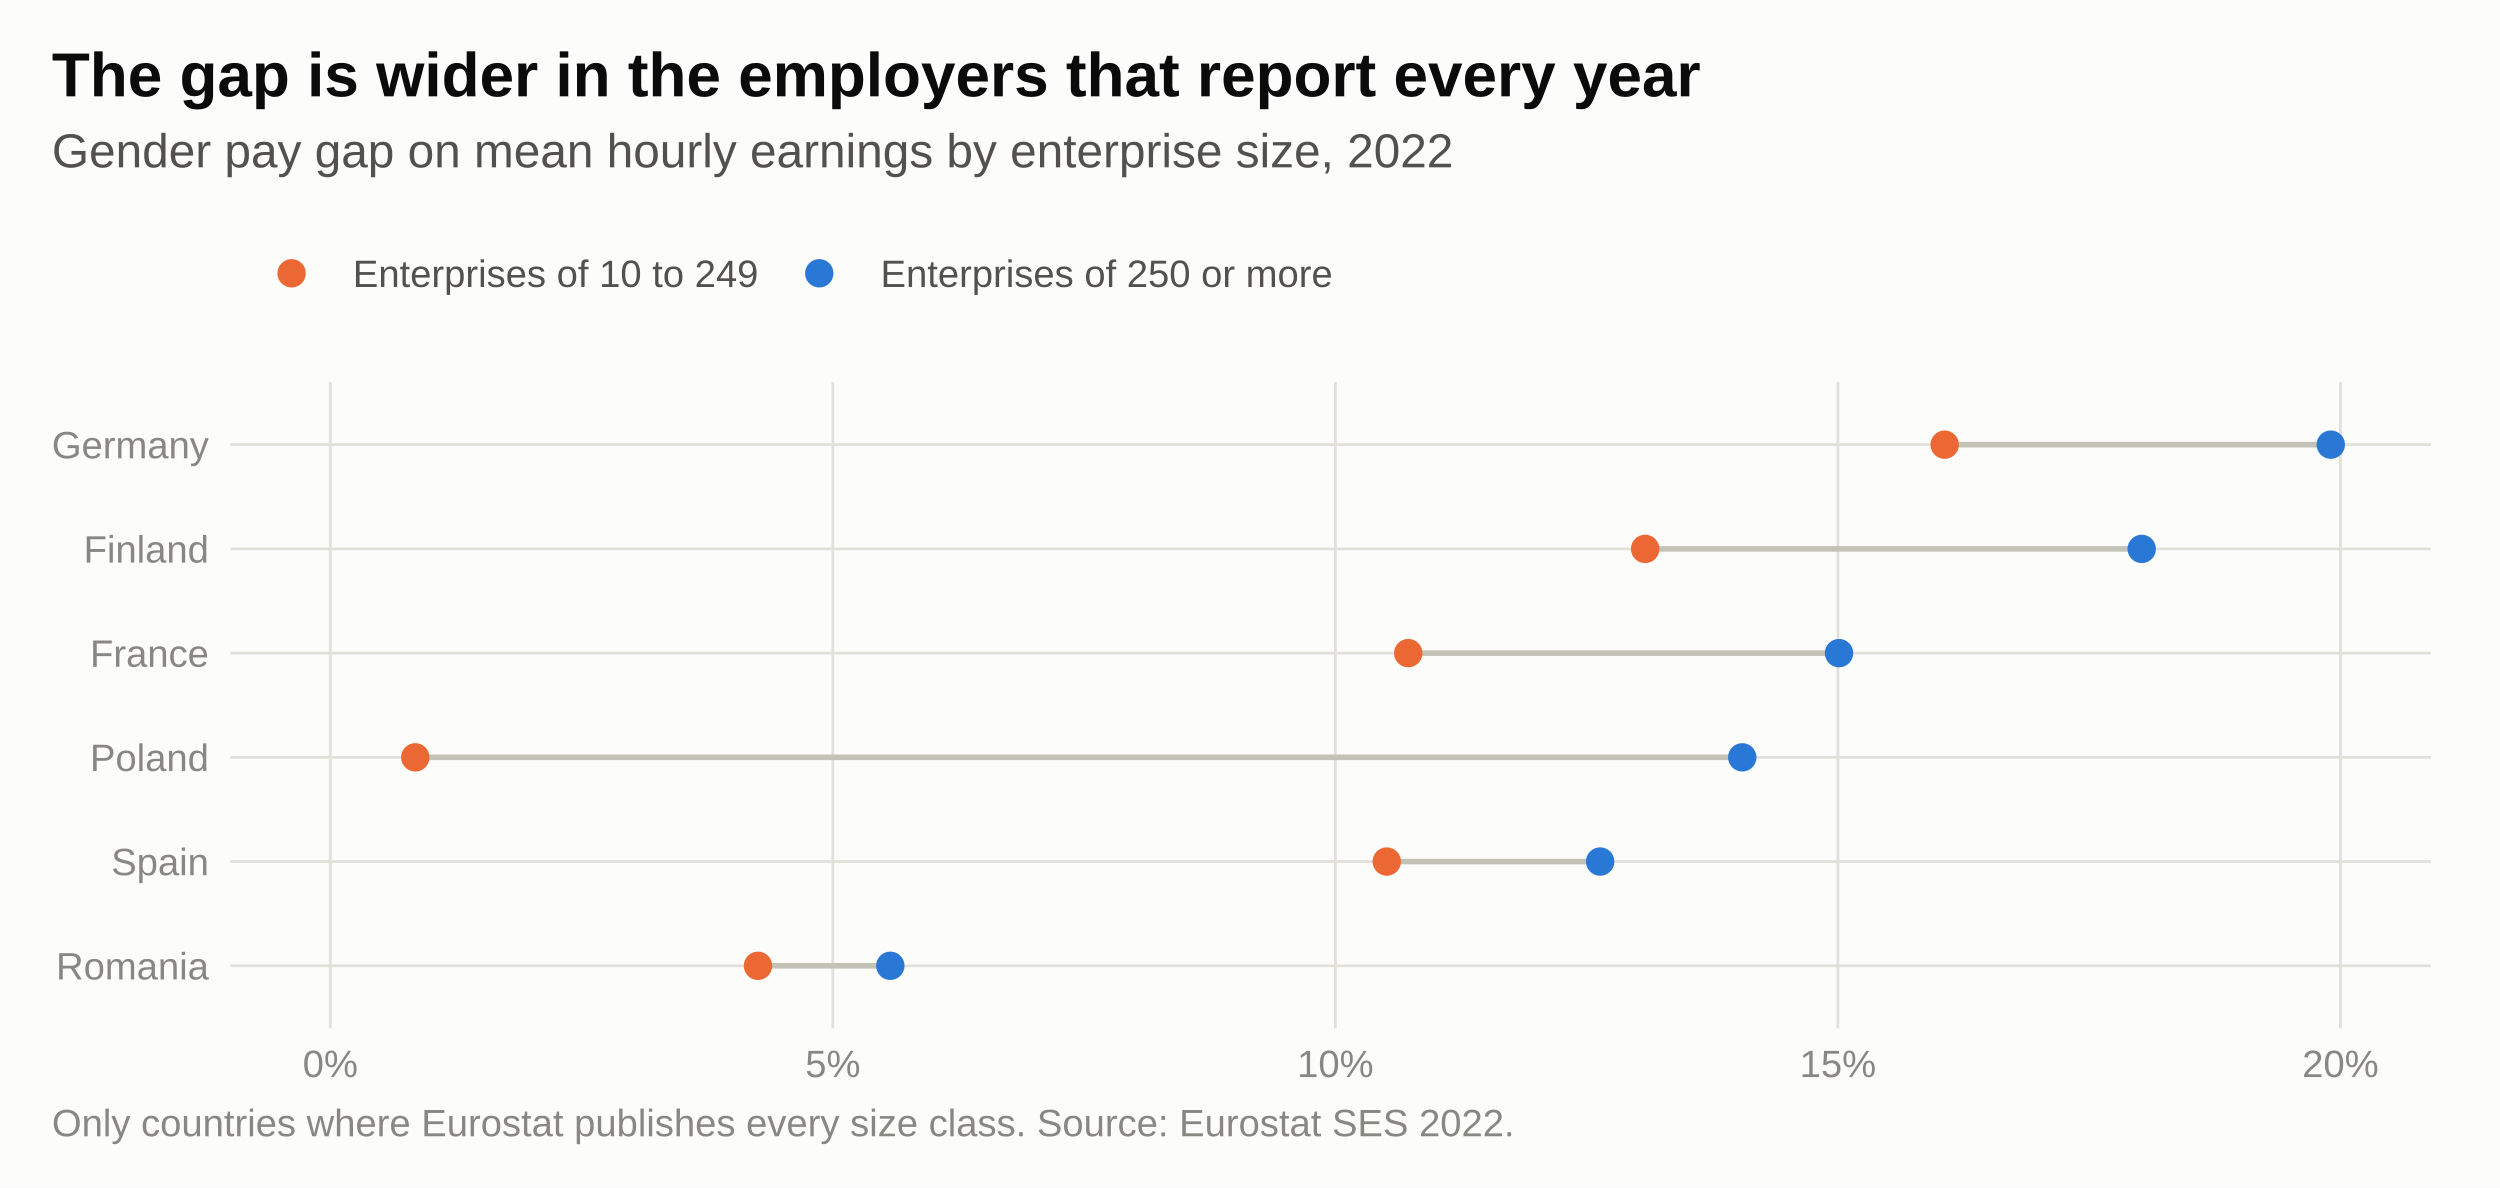
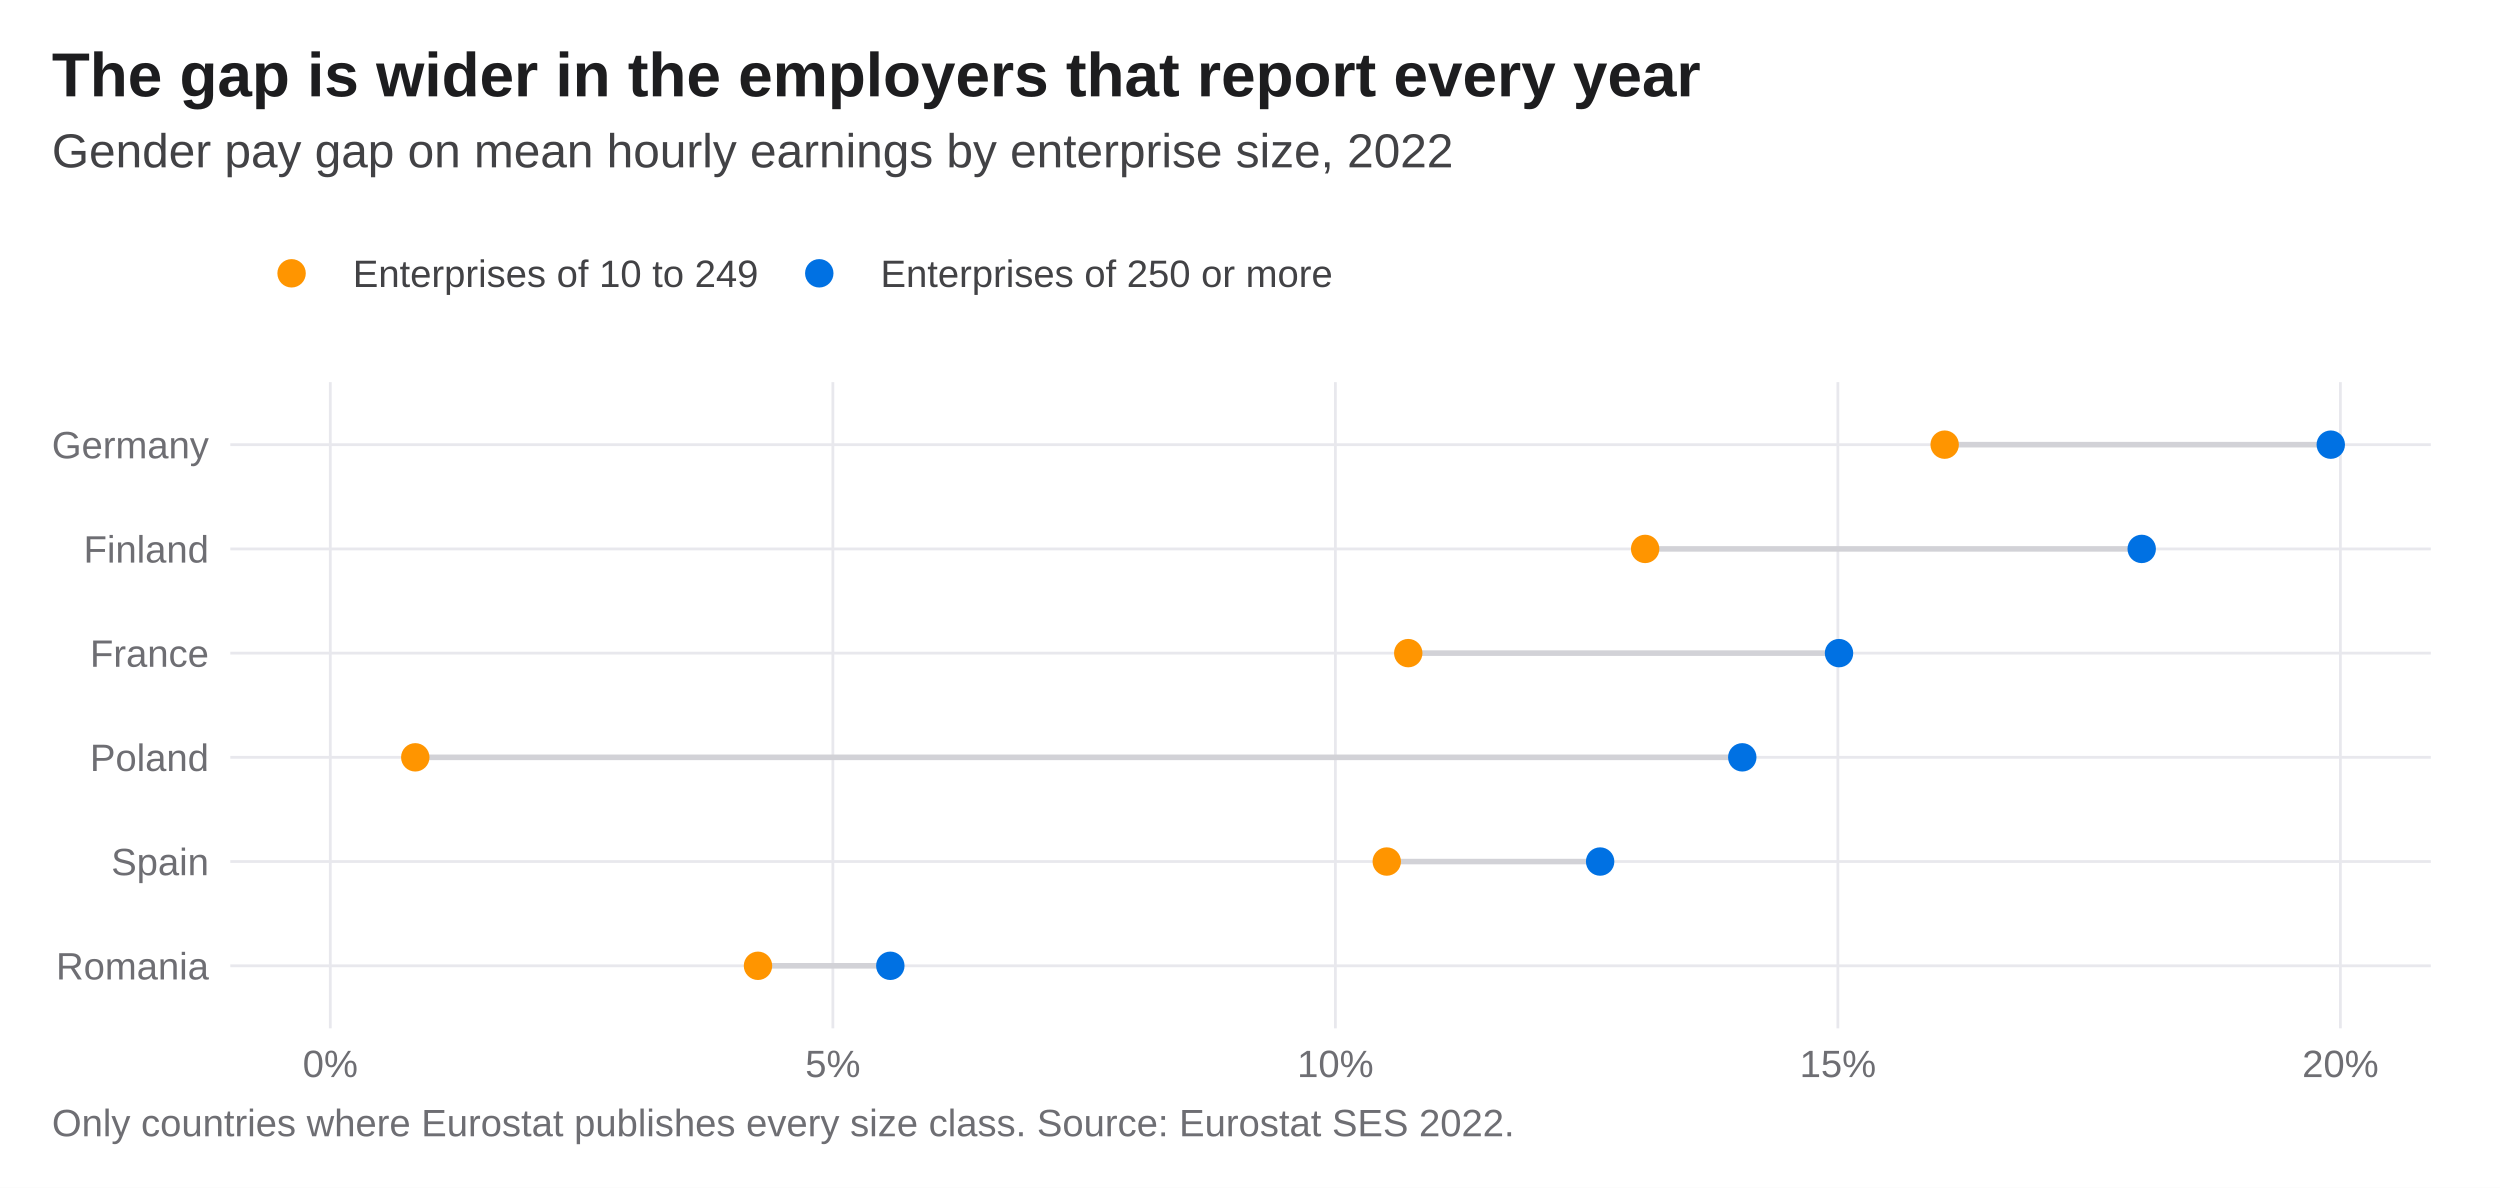
<svg xmlns="http://www.w3.org/2000/svg" width="576.00pt" height="273.60pt" viewBox="0 0 576.00 273.60">
  <g class="svglite">
    <defs>
      <style type="text/css">
    .svglite line, .svglite polyline, .svglite polygon, .svglite path, .svglite rect, .svglite circle {
      fill: none;
      stroke: #000000;
      stroke-linecap: round;
      stroke-linejoin: round;
      stroke-miterlimit: 10.00;
    }
    .svglite text {
      white-space: pre;
    }
    .svglite g.glyphgroup path {
      fill: inherit;
      stroke: none;
    }
  </style>
    </defs>
-     <rect width="100%" height="100%" style="stroke: none; fill: #FCFCFB;" />
+     <rect width="100%" height="100%" style="stroke: none; fill: #FFFFFF;" />
    <defs>
      <clipPath id="cpMC4wMHw1NzYuMDB8MC4wMHwyNzMuNjA=">
        <rect x="0.00" y="0.00" width="576.00" height="273.60" />
      </clipPath>
    </defs>
    <g clip-path="url(#cpMC4wMHw1NzYuMDB8MC4wMHwyNzMuNjA=)">
-       <rect x="0.00" y="0" width="576.00" height="273.60" style="stroke-width: 1.07; stroke: none; fill: #FCFCFB;" />
+       <rect x="0.00" y="0" width="576.00" height="273.60" style="stroke-width: 1.07; stroke: none; fill: #FFFFFF;" />
    </g>
    <defs>
      <clipPath id="cpNTMuMDZ8NTYwLjA2fDg4LjA1fDIzNi45Mw==">
        <rect x="53.06" y="88.05" width="507.00" height="148.88" />
      </clipPath>
    </defs>
    <g clip-path="url(#cpNTMuMDZ8NTYwLjA2fDg4LjA1fDIzNi45Mw==)">
-       <rect x="53.06" y="88.05" width="507.00" height="148.88" style="stroke-width: 1.07; stroke: none; fill: #FCFCFB;" />
-       <polyline points="53.06,222.52 560.06,222.52 " style="stroke-width: 0.64; stroke: #E1E0D9; stroke-linecap: butt;" />
-       <polyline points="53.06,198.50 560.06,198.50 " style="stroke-width: 0.64; stroke: #E1E0D9; stroke-linecap: butt;" />
-       <polyline points="53.06,174.49 560.06,174.49 " style="stroke-width: 0.64; stroke: #E1E0D9; stroke-linecap: butt;" />
-       <polyline points="53.06,150.48 560.06,150.48 " style="stroke-width: 0.64; stroke: #E1E0D9; stroke-linecap: butt;" />
-       <polyline points="53.06,126.47 560.06,126.47 " style="stroke-width: 0.64; stroke: #E1E0D9; stroke-linecap: butt;" />
-       <polyline points="53.06,102.45 560.06,102.45 " style="stroke-width: 0.64; stroke: #E1E0D9; stroke-linecap: butt;" />
-       <polyline points="76.10,236.93 76.10,88.05 " style="stroke-width: 0.64; stroke: #E1E0D9; stroke-linecap: butt;" />
-       <polyline points="191.89,236.93 191.89,88.05 " style="stroke-width: 0.64; stroke: #E1E0D9; stroke-linecap: butt;" />
-       <polyline points="307.67,236.93 307.67,88.05 " style="stroke-width: 0.64; stroke: #E1E0D9; stroke-linecap: butt;" />
-       <polyline points="423.45,236.93 423.45,88.05 " style="stroke-width: 0.64; stroke: #E1E0D9; stroke-linecap: butt;" />
-       <polyline points="539.23,236.93 539.23,88.05 " style="stroke-width: 0.64; stroke: #E1E0D9; stroke-linecap: butt;" />
-       <line x1="174.64" y1="222.52" x2="205.13" y2="222.52" style="stroke-width: 1.28; stroke: #C3C2B7; stroke-linecap: butt;" />
-       <line x1="319.51" y1="198.50" x2="368.67" y2="198.50" style="stroke-width: 1.28; stroke: #C3C2B7; stroke-linecap: butt;" />
-       <line x1="95.68" y1="174.49" x2="401.42" y2="174.49" style="stroke-width: 1.28; stroke: #C3C2B7; stroke-linecap: butt;" />
-       <line x1="324.46" y1="150.48" x2="423.71" y2="150.48" style="stroke-width: 1.28; stroke: #C3C2B7; stroke-linecap: butt;" />
-       <line x1="379.04" y1="126.47" x2="493.45" y2="126.47" style="stroke-width: 1.28; stroke: #C3C2B7; stroke-linecap: butt;" />
-       <line x1="448.05" y1="102.45" x2="537.01" y2="102.45" style="stroke-width: 1.28; stroke: #C3C2B7; stroke-linecap: butt;" />
-       <circle cx="174.64" cy="222.52" r="2.92" style="stroke-width: 0.71; stroke: #EB6834; fill: #EB6834;" />
-       <circle cx="319.51" cy="198.50" r="2.92" style="stroke-width: 0.71; stroke: #EB6834; fill: #EB6834;" />
-       <circle cx="95.68" cy="174.49" r="2.92" style="stroke-width: 0.71; stroke: #EB6834; fill: #EB6834;" />
-       <circle cx="324.46" cy="150.48" r="2.92" style="stroke-width: 0.71; stroke: #EB6834; fill: #EB6834;" />
-       <circle cx="379.04" cy="126.47" r="2.92" style="stroke-width: 0.71; stroke: #EB6834; fill: #EB6834;" />
-       <circle cx="448.05" cy="102.45" r="2.92" style="stroke-width: 0.71; stroke: #EB6834; fill: #EB6834;" />
-       <circle cx="205.13" cy="222.52" r="2.92" style="stroke-width: 0.71; stroke: #2A78D6; fill: #2A78D6;" />
-       <circle cx="368.67" cy="198.50" r="2.92" style="stroke-width: 0.71; stroke: #2A78D6; fill: #2A78D6;" />
-       <circle cx="401.42" cy="174.49" r="2.92" style="stroke-width: 0.71; stroke: #2A78D6; fill: #2A78D6;" />
-       <circle cx="423.71" cy="150.48" r="2.92" style="stroke-width: 0.71; stroke: #2A78D6; fill: #2A78D6;" />
-       <circle cx="493.45" cy="126.47" r="2.92" style="stroke-width: 0.71; stroke: #2A78D6; fill: #2A78D6;" />
-       <circle cx="537.01" cy="102.45" r="2.92" style="stroke-width: 0.71; stroke: #2A78D6; fill: #2A78D6;" />
+       <rect x="53.06" y="88.05" width="507.00" height="148.88" style="stroke-width: 1.07; stroke: none; fill: #FFFFFF;" />
+       <polyline points="53.06,222.52 560.06,222.52 " style="stroke-width: 0.64; stroke: #E8E8ED; stroke-linecap: butt;" />
+       <polyline points="53.06,198.50 560.06,198.50 " style="stroke-width: 0.64; stroke: #E8E8ED; stroke-linecap: butt;" />
+       <polyline points="53.06,174.49 560.06,174.49 " style="stroke-width: 0.64; stroke: #E8E8ED; stroke-linecap: butt;" />
+       <polyline points="53.06,150.48 560.06,150.48 " style="stroke-width: 0.64; stroke: #E8E8ED; stroke-linecap: butt;" />
+       <polyline points="53.06,126.47 560.06,126.47 " style="stroke-width: 0.64; stroke: #E8E8ED; stroke-linecap: butt;" />
+       <polyline points="53.06,102.45 560.06,102.45 " style="stroke-width: 0.64; stroke: #E8E8ED; stroke-linecap: butt;" />
+       <polyline points="76.10,236.93 76.10,88.05 " style="stroke-width: 0.64; stroke: #E8E8ED; stroke-linecap: butt;" />
+       <polyline points="191.89,236.93 191.89,88.05 " style="stroke-width: 0.64; stroke: #E8E8ED; stroke-linecap: butt;" />
+       <polyline points="307.67,236.93 307.67,88.05 " style="stroke-width: 0.64; stroke: #E8E8ED; stroke-linecap: butt;" />
+       <polyline points="423.45,236.93 423.45,88.05 " style="stroke-width: 0.64; stroke: #E8E8ED; stroke-linecap: butt;" />
+       <polyline points="539.23,236.93 539.23,88.05 " style="stroke-width: 0.64; stroke: #E8E8ED; stroke-linecap: butt;" />
+       <line x1="174.64" y1="222.52" x2="205.13" y2="222.52" style="stroke-width: 1.28; stroke: #D2D2D7; stroke-linecap: butt;" />
+       <line x1="319.51" y1="198.50" x2="368.67" y2="198.50" style="stroke-width: 1.28; stroke: #D2D2D7; stroke-linecap: butt;" />
+       <line x1="95.68" y1="174.49" x2="401.42" y2="174.49" style="stroke-width: 1.28; stroke: #D2D2D7; stroke-linecap: butt;" />
+       <line x1="324.46" y1="150.48" x2="423.71" y2="150.48" style="stroke-width: 1.28; stroke: #D2D2D7; stroke-linecap: butt;" />
+       <line x1="379.04" y1="126.47" x2="493.45" y2="126.47" style="stroke-width: 1.28; stroke: #D2D2D7; stroke-linecap: butt;" />
+       <line x1="448.05" y1="102.45" x2="537.01" y2="102.45" style="stroke-width: 1.28; stroke: #D2D2D7; stroke-linecap: butt;" />
+       <circle cx="174.64" cy="222.52" r="2.92" style="stroke-width: 0.71; stroke: #FF9500; fill: #FF9500;" />
+       <circle cx="319.51" cy="198.50" r="2.92" style="stroke-width: 0.71; stroke: #FF9500; fill: #FF9500;" />
+       <circle cx="95.68" cy="174.49" r="2.92" style="stroke-width: 0.71; stroke: #FF9500; fill: #FF9500;" />
+       <circle cx="324.46" cy="150.48" r="2.92" style="stroke-width: 0.71; stroke: #FF9500; fill: #FF9500;" />
+       <circle cx="379.04" cy="126.47" r="2.92" style="stroke-width: 0.71; stroke: #FF9500; fill: #FF9500;" />
+       <circle cx="448.05" cy="102.45" r="2.92" style="stroke-width: 0.71; stroke: #FF9500; fill: #FF9500;" />
+       <circle cx="205.13" cy="222.52" r="2.92" style="stroke-width: 0.71; stroke: #0071E3; fill: #0071E3;" />
+       <circle cx="368.67" cy="198.50" r="2.92" style="stroke-width: 0.71; stroke: #0071E3; fill: #0071E3;" />
+       <circle cx="401.42" cy="174.49" r="2.92" style="stroke-width: 0.71; stroke: #0071E3; fill: #0071E3;" />
+       <circle cx="423.71" cy="150.48" r="2.92" style="stroke-width: 0.71; stroke: #0071E3; fill: #0071E3;" />
+       <circle cx="493.45" cy="126.47" r="2.92" style="stroke-width: 0.71; stroke: #0071E3; fill: #0071E3;" />
+       <circle cx="537.01" cy="102.45" r="2.92" style="stroke-width: 0.71; stroke: #0071E3; fill: #0071E3;" />
    </g>
    <g clip-path="url(#cpMC4wMHw1NzYuMDB8MC4wMHwyNzMuNjA=)">
-       <text x="48.13" y="225.67" text-anchor="end" style="font-size: 8.80px;fill: #898781; font-family: &quot;Arial&quot;;" textLength="35.20px" lengthAdjust="spacingAndGlyphs">Romania</text>
-       <text x="48.13" y="201.65" text-anchor="end" style="font-size: 8.80px;fill: #898781; font-family: &quot;Arial&quot;;" textLength="22.50px" lengthAdjust="spacingAndGlyphs">Spain</text>
-       <text x="48.13" y="177.64" text-anchor="end" style="font-size: 8.80px;fill: #898781; font-family: &quot;Arial&quot;;" textLength="27.39px" lengthAdjust="spacingAndGlyphs">Poland</text>
-       <text x="48.13" y="153.63" text-anchor="end" style="font-size: 8.80px;fill: #898781; font-family: &quot;Arial&quot;;" textLength="27.38px" lengthAdjust="spacingAndGlyphs">France</text>
-       <text x="48.13" y="129.62" text-anchor="end" style="font-size: 8.80px;fill: #898781; font-family: &quot;Arial&quot;;" textLength="28.84px" lengthAdjust="spacingAndGlyphs">Finland</text>
-       <text x="48.13" y="105.60" text-anchor="end" style="font-size: 8.80px;fill: #898781; font-family: &quot;Arial&quot;;" textLength="36.17px" lengthAdjust="spacingAndGlyphs">Germany</text>
-       <text x="76.10" y="248.16" text-anchor="middle" style="font-size: 8.80px;fill: #898781; font-family: &quot;Arial&quot;;" textLength="12.72px" lengthAdjust="spacingAndGlyphs">0%</text>
-       <text x="191.89" y="248.16" text-anchor="middle" style="font-size: 8.80px;fill: #898781; font-family: &quot;Arial&quot;;" textLength="12.72px" lengthAdjust="spacingAndGlyphs">5%</text>
-       <text x="307.67" y="248.16" text-anchor="middle" style="font-size: 8.80px;fill: #898781; font-family: &quot;Arial&quot;;" textLength="17.61px" lengthAdjust="spacingAndGlyphs">10%</text>
-       <text x="423.45" y="248.16" text-anchor="middle" style="font-size: 8.80px;fill: #898781; font-family: &quot;Arial&quot;;" textLength="17.61px" lengthAdjust="spacingAndGlyphs">15%</text>
-       <text x="539.23" y="248.16" text-anchor="middle" style="font-size: 8.80px;fill: #898781; font-family: &quot;Arial&quot;;" textLength="17.61px" lengthAdjust="spacingAndGlyphs">20%</text>
-       <circle cx="67.18" cy="62.97" r="2.92" style="stroke-width: 0.71; stroke: #EB6834; fill: #EB6834;" />
-       <circle cx="188.76" cy="62.97" r="2.92" style="stroke-width: 0.71; stroke: #2A78D6; fill: #2A78D6;" />
-       <text x="81.30" y="66.12" style="font-size: 8.80px;fill: #52514E; font-family: &quot;Arial&quot;;" textLength="93.34px" lengthAdjust="spacingAndGlyphs">Enterprises of 10 to 249</text>
-       <text x="202.88" y="66.12" style="font-size: 8.80px;fill: #52514E; font-family: &quot;Arial&quot;;" textLength="104.08px" lengthAdjust="spacingAndGlyphs">Enterprises of 250 or more</text>
-       <text x="11.96" y="38.56" style="font-size: 11.00px;fill: #52514E; font-family: &quot;Arial&quot;;" textLength="323.12px" lengthAdjust="spacingAndGlyphs">Gender pay gap on mean hourly earnings by enterprise size, 2022</text>
-       <text x="11.96" y="22.19" style="font-size: 14.30px; font-weight: bold;fill: #0B0B0B; font-family: &quot;Arial&quot;;" textLength="379.81px" lengthAdjust="spacingAndGlyphs">The gap is wider in the employers that report every year</text>
-       <text x="11.96" y="261.79" style="font-size: 8.80px;fill: #898781; font-family: &quot;Arial&quot;;" textLength="336.83px" lengthAdjust="spacingAndGlyphs">Only countries where Eurostat publishes every size class. Source: Eurostat SES 2022.</text>
+       <text x="48.13" y="225.67" text-anchor="end" style="font-size: 8.80px;fill: #6E6E73; font-family: &quot;Arial&quot;;" textLength="35.20px" lengthAdjust="spacingAndGlyphs">Romania</text>
+       <text x="48.13" y="201.65" text-anchor="end" style="font-size: 8.80px;fill: #6E6E73; font-family: &quot;Arial&quot;;" textLength="22.50px" lengthAdjust="spacingAndGlyphs">Spain</text>
+       <text x="48.13" y="177.64" text-anchor="end" style="font-size: 8.80px;fill: #6E6E73; font-family: &quot;Arial&quot;;" textLength="27.39px" lengthAdjust="spacingAndGlyphs">Poland</text>
+       <text x="48.13" y="153.63" text-anchor="end" style="font-size: 8.80px;fill: #6E6E73; font-family: &quot;Arial&quot;;" textLength="27.38px" lengthAdjust="spacingAndGlyphs">France</text>
+       <text x="48.13" y="129.62" text-anchor="end" style="font-size: 8.80px;fill: #6E6E73; font-family: &quot;Arial&quot;;" textLength="28.84px" lengthAdjust="spacingAndGlyphs">Finland</text>
+       <text x="48.13" y="105.60" text-anchor="end" style="font-size: 8.80px;fill: #6E6E73; font-family: &quot;Arial&quot;;" textLength="36.17px" lengthAdjust="spacingAndGlyphs">Germany</text>
+       <text x="76.10" y="248.16" text-anchor="middle" style="font-size: 8.80px;fill: #6E6E73; font-family: &quot;Arial&quot;;" textLength="12.72px" lengthAdjust="spacingAndGlyphs">0%</text>
+       <text x="191.89" y="248.16" text-anchor="middle" style="font-size: 8.80px;fill: #6E6E73; font-family: &quot;Arial&quot;;" textLength="12.72px" lengthAdjust="spacingAndGlyphs">5%</text>
+       <text x="307.67" y="248.16" text-anchor="middle" style="font-size: 8.80px;fill: #6E6E73; font-family: &quot;Arial&quot;;" textLength="17.61px" lengthAdjust="spacingAndGlyphs">10%</text>
+       <text x="423.45" y="248.16" text-anchor="middle" style="font-size: 8.80px;fill: #6E6E73; font-family: &quot;Arial&quot;;" textLength="17.61px" lengthAdjust="spacingAndGlyphs">15%</text>
+       <text x="539.23" y="248.16" text-anchor="middle" style="font-size: 8.80px;fill: #6E6E73; font-family: &quot;Arial&quot;;" textLength="17.61px" lengthAdjust="spacingAndGlyphs">20%</text>
+       <circle cx="67.18" cy="62.97" r="2.92" style="stroke-width: 0.71; stroke: #FF9500; fill: #FF9500;" />
+       <circle cx="188.76" cy="62.97" r="2.92" style="stroke-width: 0.71; stroke: #0071E3; fill: #0071E3;" />
+       <text x="81.30" y="66.12" style="font-size: 8.80px;fill: #424245; font-family: &quot;Arial&quot;;" textLength="93.34px" lengthAdjust="spacingAndGlyphs">Enterprises of 10 to 249</text>
+       <text x="202.88" y="66.12" style="font-size: 8.80px;fill: #424245; font-family: &quot;Arial&quot;;" textLength="104.08px" lengthAdjust="spacingAndGlyphs">Enterprises of 250 or more</text>
+       <text x="11.96" y="38.56" style="font-size: 11.00px;fill: #424245; font-family: &quot;Arial&quot;;" textLength="323.12px" lengthAdjust="spacingAndGlyphs">Gender pay gap on mean hourly earnings by enterprise size, 2022</text>
+       <text x="11.96" y="22.19" style="font-size: 14.30px; font-weight: bold;fill: #1D1D1F; font-family: &quot;Arial&quot;;" textLength="379.81px" lengthAdjust="spacingAndGlyphs">The gap is wider in the employers that report every year</text>
+       <text x="11.96" y="261.79" style="font-size: 8.80px;fill: #6E6E73; font-family: &quot;Arial&quot;;" textLength="336.83px" lengthAdjust="spacingAndGlyphs">Only countries where Eurostat publishes every size class. Source: Eurostat SES 2022.</text>
    </g>
  </g>
</svg>
